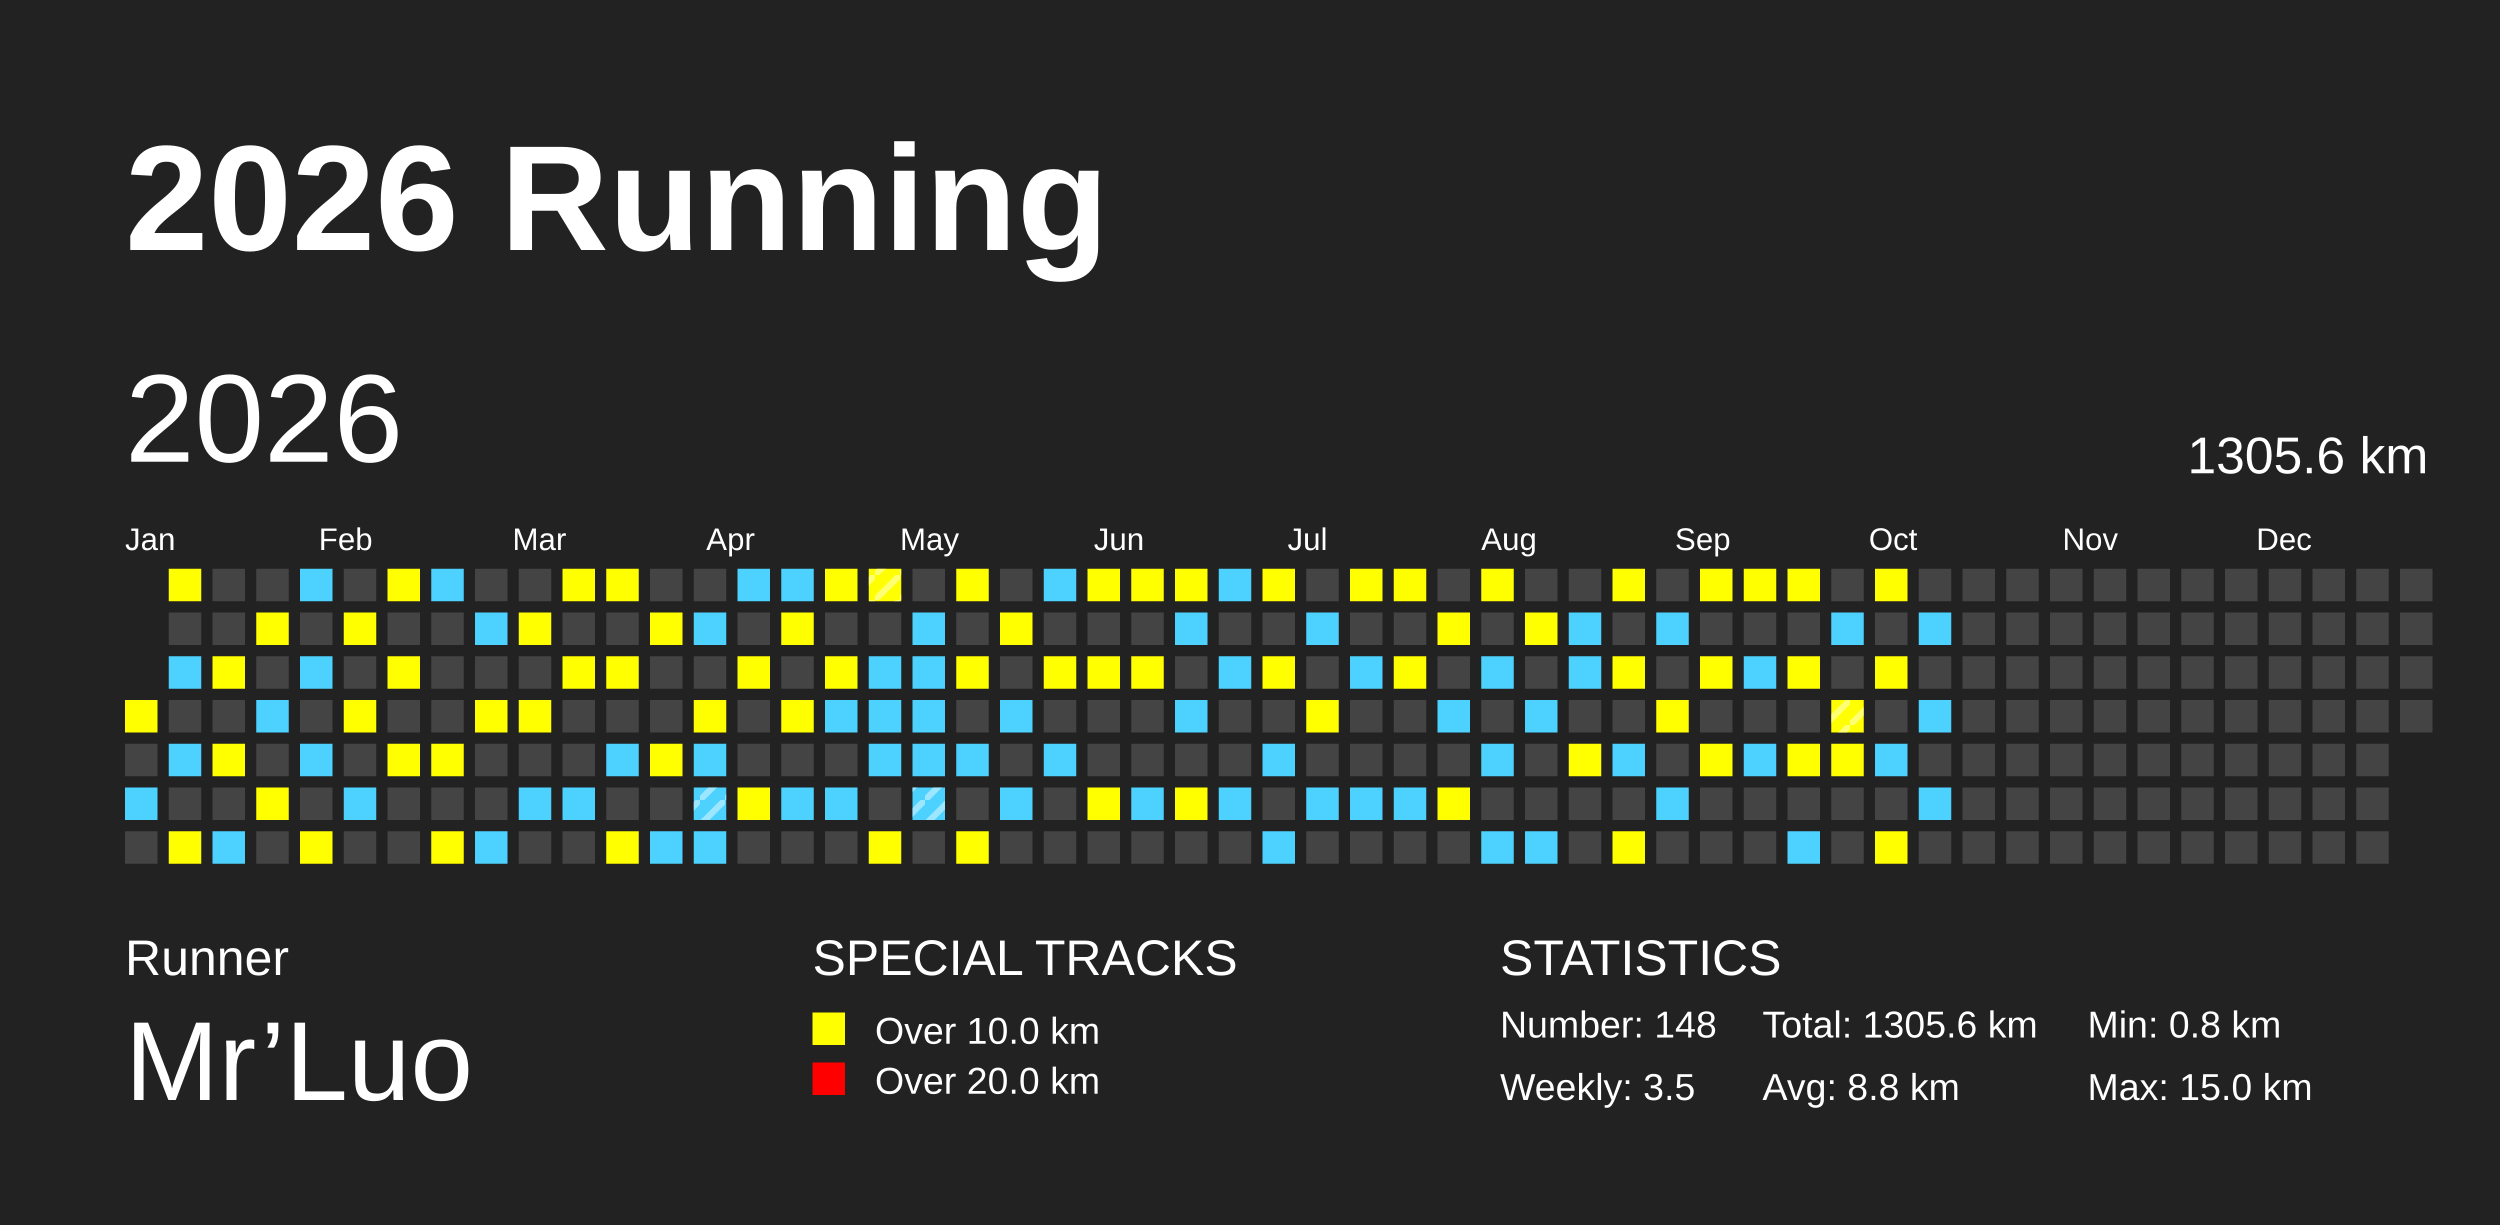
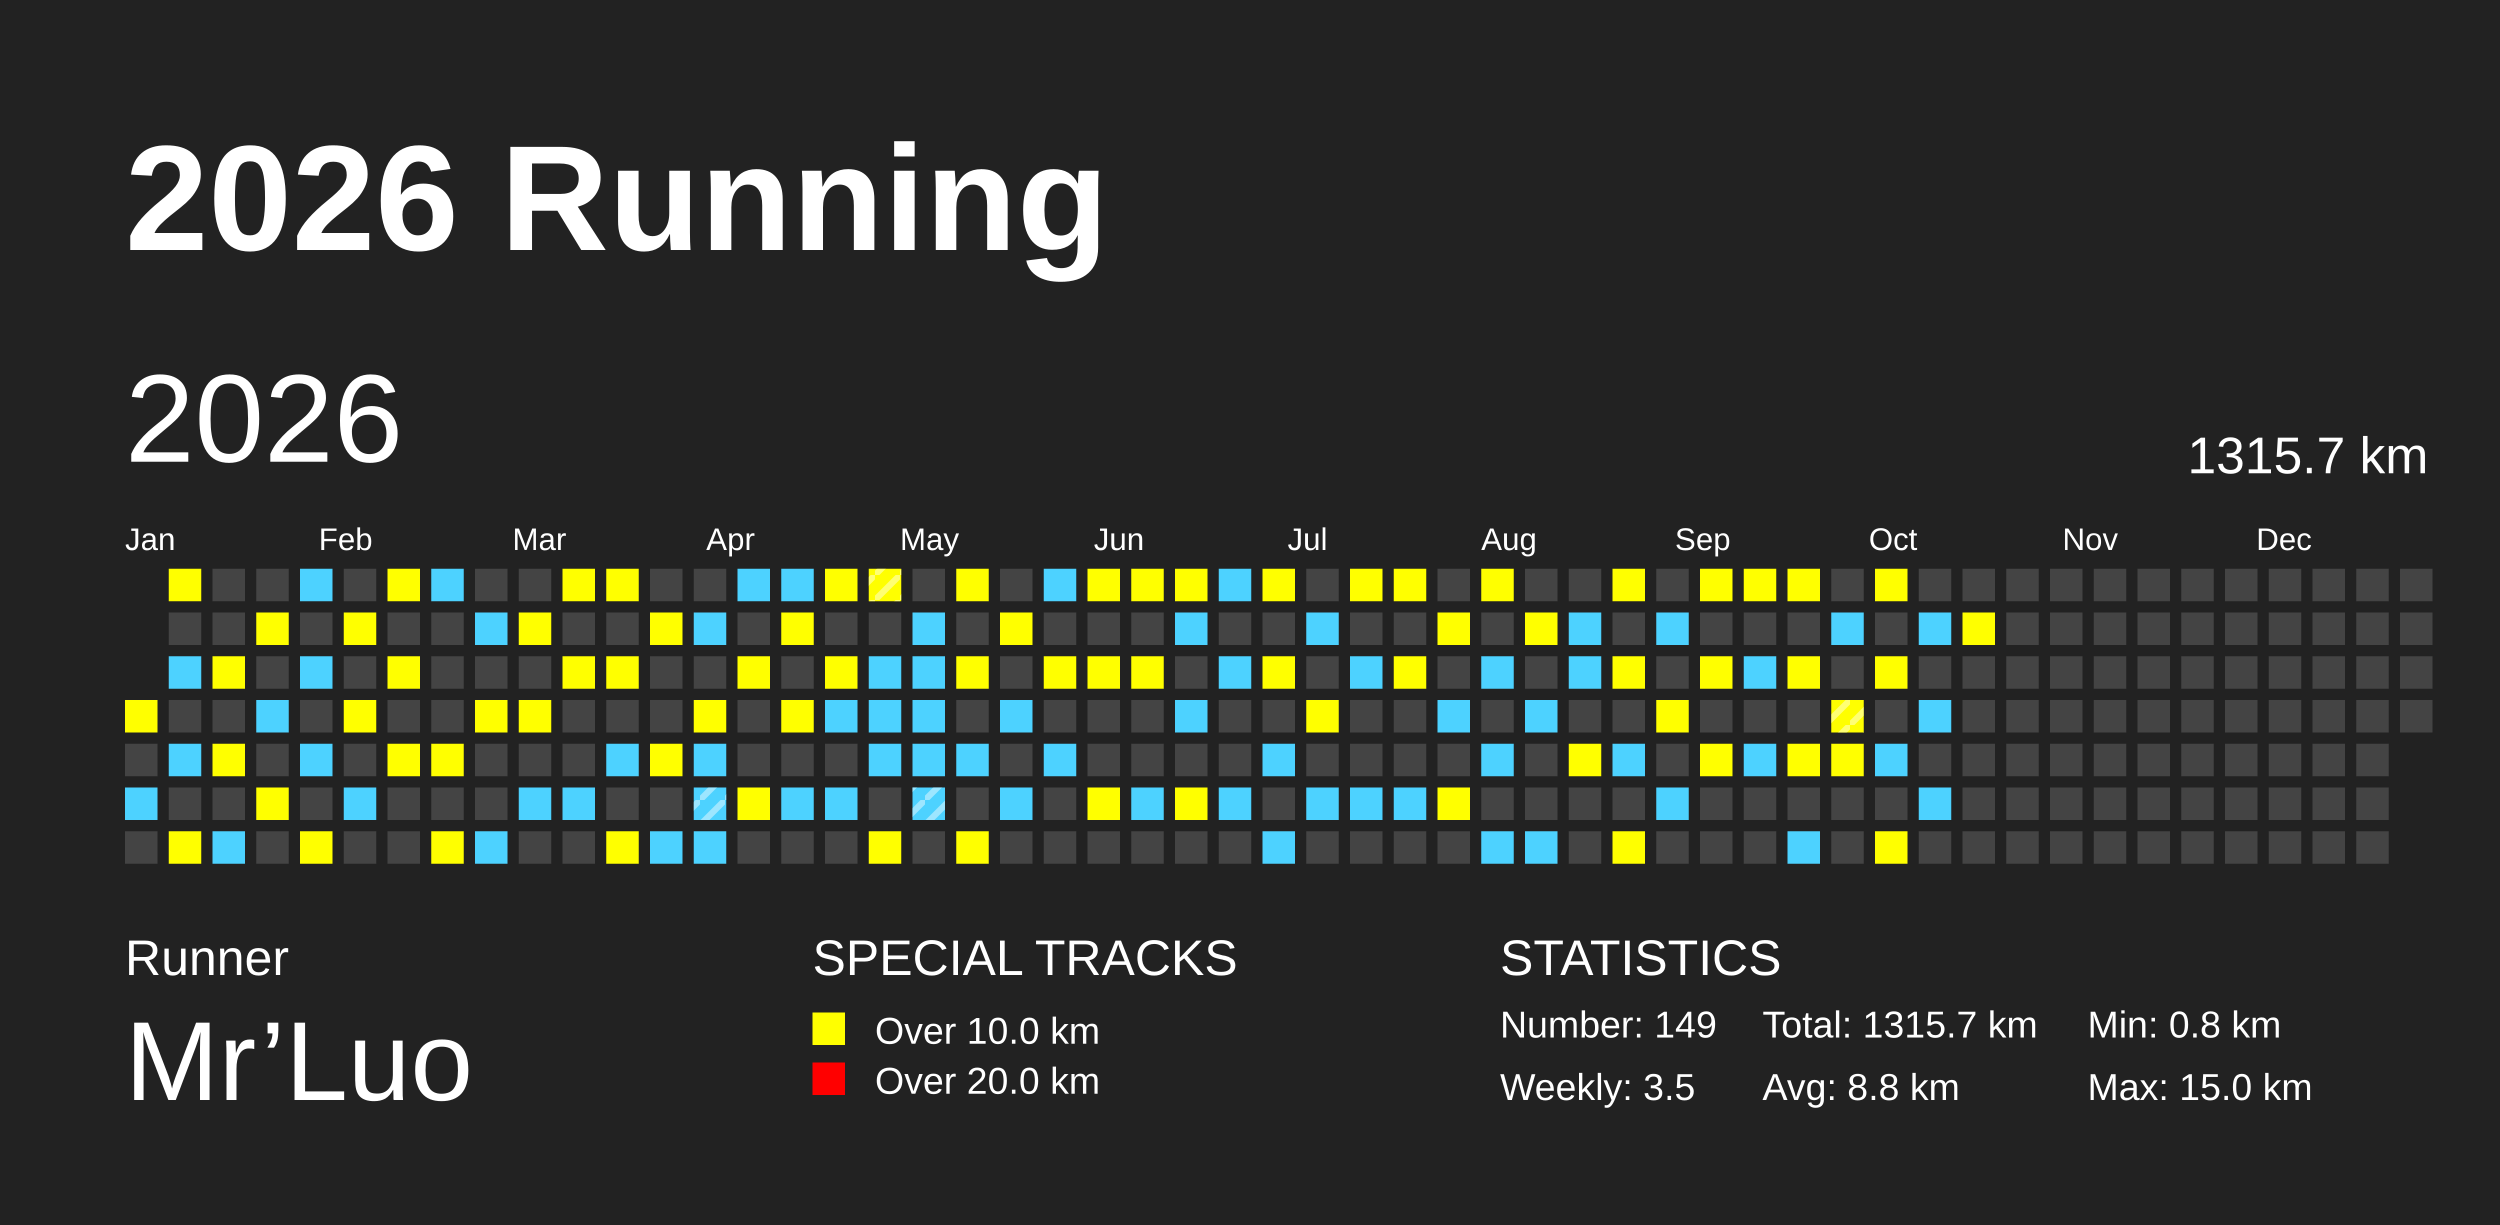
<svg xmlns="http://www.w3.org/2000/svg" baseProfile="full" height="98mm" version="1.1" viewBox="0,0,200,98" width="200mm">
  <defs>
    <pattern height="2" id="indoor-stripe" patternUnits="userSpaceOnUse" width="2">
      <line stroke="white" stroke-opacity="0.45" stroke-width="0.5" x1="0" x2="2" y1="2" y2="0" />
    </pattern>
  </defs>
  <rect fill="#222222" height="98" width="200" x="0" y="0" />
  <text fill="#FFFFFF" style="font-size:12px; font-family:Arial; font-weight:bold;" x="10" y="20">2026 Running</text>
  <text fill="#FFFFFF" style="font-size:4px; font-family:Arial" x="10" y="78">Runner</text>
  <text fill="#FFFFFF" style="font-size:9px; font-family:Arial" x="10" y="88">Mr’Luo</text>
  <text fill="#FFFFFF" style="font-size:4px; font-family:Arial" x="65" y="78">SPECIAL TRACKS</text>
  <rect fill="yellow" height="2.6" width="2.6" x="65" y="81" />
  <text fill="#FFFFFF" style="font-size:3px; font-family:Arial" x="70" y="83.5">Over 10.0 km</text>
  <rect fill="red" height="2.6" width="2.6" x="65" y="85" />
  <text fill="#FFFFFF" style="font-size:3px; font-family:Arial" x="70" y="87.5">Over 20.0 km</text>
  <text fill="#FFFFFF" style="font-size:4px; font-family:Arial" x="120" y="78">STATISTICS</text>
-   <text fill="#FFFFFF" style="font-size:3px; font-family:Arial" x="120" y="83">Number: 148</text>
+   <text fill="#FFFFFF" style="font-size:3px; font-family:Arial" x="120" y="83">Number: 149</text>
  <text fill="#FFFFFF" style="font-size:3px; font-family:Arial" x="120" y="88">Weekly: 3.5</text>
-   <text fill="#FFFFFF" style="font-size:3px; font-family:Arial" x="141" y="83">Total: 1305.6 km</text>
+   <text fill="#FFFFFF" style="font-size:3px; font-family:Arial" x="141" y="83">Total: 1315.7 km</text>
  <text fill="#FFFFFF" style="font-size:3px; font-family:Arial" x="141" y="88">Avg: 8.8 km</text>
  <text fill="#FFFFFF" style="font-size:3px; font-family:Arial" x="167" y="83">Min: 0.8 km</text>
  <text fill="#FFFFFF" style="font-size:3px; font-family:Arial" x="167" y="88">Max: 15.0 km</text>
  <text dominant-baseline="hanging" fill="#FFFFFF" style="font-size:10.0px; font-family:Arial;" x="10" y="30">2026</text>
-   <text dominant-baseline="hanging" fill="#FFFFFF" style="font-size:4.125px; font-family:Arial;" x="175" y="35">1305.6 km</text>
+   <text dominant-baseline="hanging" fill="#FFFFFF" style="font-size:4.125px; font-family:Arial;" x="175" y="35">1315.7 km</text>
  <text fill="#FFFFFF" style="font-size:2.5px; font-family:Arial" x="10.0" y="44">Jan</text>
  <text fill="#FFFFFF" style="font-size:2.5px; font-family:Arial" x="25.5" y="44">Feb</text>
  <text fill="#FFFFFF" style="font-size:2.5px; font-family:Arial" x="41.0" y="44">Mar</text>
  <text fill="#FFFFFF" style="font-size:2.5px; font-family:Arial" x="56.5" y="44">Apr</text>
  <text fill="#FFFFFF" style="font-size:2.5px; font-family:Arial" x="72.0" y="44">May</text>
  <text fill="#FFFFFF" style="font-size:2.5px; font-family:Arial" x="87.5" y="44">Jun</text>
  <text fill="#FFFFFF" style="font-size:2.5px; font-family:Arial" x="103.0" y="44">Jul</text>
  <text fill="#FFFFFF" style="font-size:2.5px; font-family:Arial" x="118.5" y="44">Aug</text>
  <text fill="#FFFFFF" style="font-size:2.5px; font-family:Arial" x="134.0" y="44">Sep</text>
  <text fill="#FFFFFF" style="font-size:2.5px; font-family:Arial" x="149.5" y="44">Oct</text>
  <text fill="#FFFFFF" style="font-size:2.5px; font-family:Arial" x="165.0" y="44">Nov</text>
  <text fill="#FFFFFF" style="font-size:2.5px; font-family:Arial" x="180.5" y="44">Dec</text>
  <rect fill="yellow" height="2.6" width="2.6" x="10.0" y="56.0" />
  <rect fill="#444444" height="2.6" width="2.6" x="10.0" y="59.5" />
  <rect fill="#4DD2FF" height="2.6" width="2.6" x="10.0" y="63.0" />
  <rect fill="#444444" height="2.6" width="2.6" x="10.0" y="66.5" />
  <rect fill="yellow" height="2.6" width="2.6" x="13.5" y="45.5" />
  <rect fill="#444444" height="2.6" width="2.6" x="13.5" y="49.0" />
  <rect fill="#4DD2FF" height="2.6" width="2.6" x="13.5" y="52.5" />
  <rect fill="#444444" height="2.6" width="2.6" x="13.5" y="56.0" />
  <rect fill="#4DD2FF" height="2.6" width="2.6" x="13.5" y="59.5" />
  <rect fill="#444444" height="2.6" width="2.6" x="13.5" y="63.0" />
  <rect fill="yellow" height="2.6" width="2.6" x="13.5" y="66.5" />
  <rect fill="#444444" height="2.6" width="2.6" x="17.0" y="45.5" />
  <rect fill="#444444" height="2.6" width="2.6" x="17.0" y="49.0" />
  <rect fill="yellow" height="2.6" width="2.6" x="17.0" y="52.5" />
  <rect fill="#444444" height="2.6" width="2.6" x="17.0" y="56.0" />
  <rect fill="yellow" height="2.6" width="2.6" x="17.0" y="59.5" />
  <rect fill="#444444" height="2.6" width="2.6" x="17.0" y="63.0" />
  <rect fill="#4DD2FF" height="2.6" width="2.6" x="17.0" y="66.5" />
  <rect fill="#444444" height="2.6" width="2.6" x="20.5" y="45.5" />
  <rect fill="yellow" height="2.6" width="2.6" x="20.5" y="49.0" />
  <rect fill="#444444" height="2.6" width="2.6" x="20.5" y="52.5" />
  <rect fill="#4DD2FF" height="2.6" width="2.6" x="20.5" y="56.0" />
  <rect fill="#444444" height="2.6" width="2.6" x="20.5" y="59.5" />
  <rect fill="yellow" height="2.6" width="2.6" x="20.5" y="63.0" />
  <rect fill="#444444" height="2.6" width="2.6" x="20.5" y="66.5" />
  <rect fill="#4DD2FF" height="2.6" width="2.6" x="24.0" y="45.5" />
  <rect fill="#444444" height="2.6" width="2.6" x="24.0" y="49.0" />
  <rect fill="#4DD2FF" height="2.6" width="2.6" x="24.0" y="52.5" />
  <rect fill="#444444" height="2.6" width="2.6" x="24.0" y="56.0" />
  <rect fill="#4DD2FF" height="2.6" width="2.6" x="24.0" y="59.5" />
  <rect fill="#444444" height="2.6" width="2.6" x="24.0" y="63.0" />
  <rect fill="yellow" height="2.6" width="2.6" x="24.0" y="66.5" />
  <rect fill="#444444" height="2.6" width="2.6" x="27.5" y="45.5" />
  <rect fill="yellow" height="2.6" width="2.6" x="27.5" y="49.0" />
  <rect fill="#444444" height="2.6" width="2.6" x="27.5" y="52.5" />
  <rect fill="yellow" height="2.6" width="2.6" x="27.5" y="56.0" />
  <rect fill="#444444" height="2.6" width="2.6" x="27.5" y="59.5" />
  <rect fill="#4DD2FF" height="2.6" width="2.6" x="27.5" y="63.0" />
  <rect fill="#444444" height="2.6" width="2.6" x="27.5" y="66.5" />
  <rect fill="yellow" height="2.6" width="2.6" x="31.0" y="45.5" />
  <rect fill="#444444" height="2.6" width="2.6" x="31.0" y="49.0" />
  <rect fill="yellow" height="2.6" width="2.6" x="31.0" y="52.5" />
  <rect fill="#444444" height="2.6" width="2.6" x="31.0" y="56.0" />
  <rect fill="yellow" height="2.6" width="2.6" x="31.0" y="59.5" />
  <rect fill="#444444" height="2.6" width="2.6" x="31.0" y="63.0" />
  <rect fill="#444444" height="2.6" width="2.6" x="31.0" y="66.5" />
  <rect fill="#4DD2FF" height="2.6" width="2.6" x="34.5" y="45.5" />
  <rect fill="#444444" height="2.6" width="2.6" x="34.5" y="49.0" />
  <rect fill="#444444" height="2.6" width="2.6" x="34.5" y="52.5" />
  <rect fill="#444444" height="2.6" width="2.6" x="34.5" y="56.0" />
  <rect fill="yellow" height="2.6" width="2.6" x="34.5" y="59.5" />
  <rect fill="#444444" height="2.6" width="2.6" x="34.5" y="63.0" />
  <rect fill="yellow" height="2.6" width="2.6" x="34.5" y="66.5" />
  <rect fill="#444444" height="2.6" width="2.6" x="38.0" y="45.5" />
  <rect fill="#4DD2FF" height="2.6" width="2.6" x="38.0" y="49.0" />
  <rect fill="#444444" height="2.6" width="2.6" x="38.0" y="52.5" />
  <rect fill="yellow" height="2.6" width="2.6" x="38.0" y="56.0" />
  <rect fill="#444444" height="2.6" width="2.6" x="38.0" y="59.5" />
  <rect fill="#444444" height="2.6" width="2.6" x="38.0" y="63.0" />
  <rect fill="#4DD2FF" height="2.6" width="2.6" x="38.0" y="66.5" />
  <rect fill="#444444" height="2.6" width="2.6" x="41.5" y="45.5" />
  <rect fill="yellow" height="2.6" width="2.6" x="41.5" y="49.0" />
  <rect fill="#444444" height="2.6" width="2.6" x="41.5" y="52.5" />
  <rect fill="yellow" height="2.6" width="2.6" x="41.5" y="56.0" />
  <rect fill="#444444" height="2.6" width="2.6" x="41.5" y="59.5" />
  <rect fill="#4DD2FF" height="2.6" width="2.6" x="41.5" y="63.0" />
  <rect fill="#444444" height="2.6" width="2.6" x="41.5" y="66.5" />
  <rect fill="yellow" height="2.6" width="2.6" x="45.0" y="45.5" />
  <rect fill="#444444" height="2.6" width="2.6" x="45.0" y="49.0" />
  <rect fill="yellow" height="2.6" width="2.6" x="45.0" y="52.5" />
  <rect fill="#444444" height="2.6" width="2.6" x="45.0" y="56.0" />
  <rect fill="#444444" height="2.6" width="2.6" x="45.0" y="59.5" />
  <rect fill="#4DD2FF" height="2.6" width="2.6" x="45.0" y="63.0" />
  <rect fill="#444444" height="2.6" width="2.6" x="45.0" y="66.5" />
  <rect fill="yellow" height="2.6" width="2.6" x="48.5" y="45.5" />
  <rect fill="#444444" height="2.6" width="2.6" x="48.5" y="49.0" />
  <rect fill="yellow" height="2.6" width="2.6" x="48.5" y="52.5" />
  <rect fill="#444444" height="2.6" width="2.6" x="48.5" y="56.0" />
  <rect fill="#4DD2FF" height="2.6" width="2.6" x="48.5" y="59.5" />
  <rect fill="#444444" height="2.6" width="2.6" x="48.5" y="63.0" />
  <rect fill="yellow" height="2.6" width="2.6" x="48.5" y="66.5" />
  <rect fill="#444444" height="2.6" width="2.6" x="52.0" y="45.5" />
  <rect fill="yellow" height="2.6" width="2.6" x="52.0" y="49.0" />
  <rect fill="#444444" height="2.6" width="2.6" x="52.0" y="52.5" />
  <rect fill="#444444" height="2.6" width="2.6" x="52.0" y="56.0" />
  <rect fill="yellow" height="2.6" width="2.6" x="52.0" y="59.5" />
  <rect fill="#444444" height="2.6" width="2.6" x="52.0" y="63.0" />
  <rect fill="#4DD2FF" height="2.6" width="2.6" x="52.0" y="66.5" />
  <rect fill="#444444" height="2.6" width="2.6" x="55.5" y="45.5" />
  <rect fill="#4DD2FF" height="2.6" width="2.6" x="55.5" y="49.0" />
  <rect fill="#444444" height="2.6" width="2.6" x="55.5" y="52.5" />
  <rect fill="yellow" height="2.6" width="2.6" x="55.5" y="56.0" />
  <rect fill="#4DD2FF" height="2.6" width="2.6" x="55.5" y="59.5" />
  <rect fill="#4DD2FF" height="2.6" width="2.6" x="55.5" y="63.0" />
  <rect fill="url(#indoor-stripe)" height="2.6" style="pointer-events: none;" width="2.6" x="55.5" y="63.0" />
  <rect fill="#4DD2FF" height="2.6" width="2.6" x="55.5" y="66.5" />
  <rect fill="#4DD2FF" height="2.6" width="2.6" x="59.0" y="45.5" />
  <rect fill="#444444" height="2.6" width="2.6" x="59.0" y="49.0" />
  <rect fill="yellow" height="2.6" width="2.6" x="59.0" y="52.5" />
  <rect fill="#444444" height="2.6" width="2.6" x="59.0" y="56.0" />
  <rect fill="#444444" height="2.6" width="2.6" x="59.0" y="59.5" />
  <rect fill="yellow" height="2.6" width="2.6" x="59.0" y="63.0" />
  <rect fill="#444444" height="2.6" width="2.6" x="59.0" y="66.5" />
  <rect fill="#4DD2FF" height="2.6" width="2.6" x="62.5" y="45.5" />
  <rect fill="yellow" height="2.6" width="2.6" x="62.5" y="49.0" />
  <rect fill="#444444" height="2.6" width="2.6" x="62.5" y="52.5" />
  <rect fill="yellow" height="2.6" width="2.6" x="62.5" y="56.0" />
  <rect fill="#444444" height="2.6" width="2.6" x="62.5" y="59.5" />
  <rect fill="#4DD2FF" height="2.6" width="2.6" x="62.5" y="63.0" />
  <rect fill="#444444" height="2.6" width="2.6" x="62.5" y="66.5" />
  <rect fill="yellow" height="2.6" width="2.6" x="66.0" y="45.5" />
  <rect fill="#444444" height="2.6" width="2.6" x="66.0" y="49.0" />
  <rect fill="yellow" height="2.6" width="2.6" x="66.0" y="52.5" />
  <rect fill="#4DD2FF" height="2.6" width="2.6" x="66.0" y="56.0" />
  <rect fill="#444444" height="2.6" width="2.6" x="66.0" y="59.5" />
  <rect fill="#4DD2FF" height="2.6" width="2.6" x="66.0" y="63.0" />
  <rect fill="#444444" height="2.6" width="2.6" x="66.0" y="66.5" />
  <rect fill="yellow" height="2.6" width="2.6" x="69.5" y="45.5" />
  <rect fill="url(#indoor-stripe)" height="2.6" style="pointer-events: none;" width="2.6" x="69.5" y="45.5" />
  <rect fill="#444444" height="2.6" width="2.6" x="69.5" y="49.0" />
  <rect fill="#4DD2FF" height="2.6" width="2.6" x="69.5" y="52.5" />
  <rect fill="#4DD2FF" height="2.6" width="2.6" x="69.5" y="56.0" />
  <rect fill="#4DD2FF" height="2.6" width="2.6" x="69.5" y="59.5" />
  <rect fill="#444444" height="2.6" width="2.6" x="69.5" y="63.0" />
  <rect fill="yellow" height="2.6" width="2.6" x="69.5" y="66.5" />
  <rect fill="#444444" height="2.6" width="2.6" x="73.0" y="45.5" />
  <rect fill="#4DD2FF" height="2.6" width="2.6" x="73.0" y="49.0" />
  <rect fill="#4DD2FF" height="2.6" width="2.6" x="73.0" y="52.5" />
  <rect fill="#4DD2FF" height="2.6" width="2.6" x="73.0" y="56.0" />
  <rect fill="#4DD2FF" height="2.6" width="2.6" x="73.0" y="59.5" />
  <rect fill="#4DD2FF" height="2.6" width="2.6" x="73.0" y="63.0" />
  <rect fill="url(#indoor-stripe)" height="2.6" style="pointer-events: none;" width="2.6" x="73.0" y="63.0" />
  <rect fill="#444444" height="2.6" width="2.6" x="73.0" y="66.5" />
  <rect fill="yellow" height="2.6" width="2.6" x="76.5" y="45.5" />
  <rect fill="#444444" height="2.6" width="2.6" x="76.5" y="49.0" />
  <rect fill="yellow" height="2.6" width="2.6" x="76.5" y="52.5" />
  <rect fill="#444444" height="2.6" width="2.6" x="76.5" y="56.0" />
  <rect fill="#4DD2FF" height="2.6" width="2.6" x="76.5" y="59.5" />
  <rect fill="#444444" height="2.6" width="2.6" x="76.5" y="63.0" />
  <rect fill="yellow" height="2.6" width="2.6" x="76.5" y="66.5" />
  <rect fill="#444444" height="2.6" width="2.6" x="80.0" y="45.5" />
  <rect fill="yellow" height="2.6" width="2.6" x="80.0" y="49.0" />
  <rect fill="#444444" height="2.6" width="2.6" x="80.0" y="52.5" />
  <rect fill="#4DD2FF" height="2.6" width="2.6" x="80.0" y="56.0" />
  <rect fill="#444444" height="2.6" width="2.6" x="80.0" y="59.5" />
  <rect fill="#4DD2FF" height="2.6" width="2.6" x="80.0" y="63.0" />
  <rect fill="#444444" height="2.6" width="2.6" x="80.0" y="66.5" />
  <rect fill="#4DD2FF" height="2.6" width="2.6" x="83.5" y="45.5" />
  <rect fill="#444444" height="2.6" width="2.6" x="83.5" y="49.0" />
  <rect fill="yellow" height="2.6" width="2.6" x="83.5" y="52.5" />
  <rect fill="#444444" height="2.6" width="2.6" x="83.5" y="56.0" />
  <rect fill="#4DD2FF" height="2.6" width="2.6" x="83.5" y="59.5" />
  <rect fill="#444444" height="2.6" width="2.6" x="83.5" y="63.0" />
  <rect fill="#444444" height="2.6" width="2.6" x="83.5" y="66.5" />
  <rect fill="yellow" height="2.6" width="2.6" x="87.0" y="45.5" />
  <rect fill="#444444" height="2.6" width="2.6" x="87.0" y="49.0" />
  <rect fill="yellow" height="2.6" width="2.6" x="87.0" y="52.5" />
  <rect fill="#444444" height="2.6" width="2.6" x="87.0" y="56.0" />
  <rect fill="#444444" height="2.6" width="2.6" x="87.0" y="59.5" />
  <rect fill="yellow" height="2.6" width="2.6" x="87.0" y="63.0" />
  <rect fill="#444444" height="2.6" width="2.6" x="87.0" y="66.5" />
  <rect fill="yellow" height="2.6" width="2.6" x="90.5" y="45.5" />
  <rect fill="#444444" height="2.6" width="2.6" x="90.5" y="49.0" />
  <rect fill="yellow" height="2.6" width="2.6" x="90.5" y="52.5" />
  <rect fill="#444444" height="2.6" width="2.6" x="90.5" y="56.0" />
  <rect fill="#444444" height="2.6" width="2.6" x="90.5" y="59.5" />
  <rect fill="#4DD2FF" height="2.6" width="2.6" x="90.5" y="63.0" />
  <rect fill="#444444" height="2.6" width="2.6" x="90.5" y="66.5" />
  <rect fill="yellow" height="2.6" width="2.6" x="94.0" y="45.5" />
  <rect fill="#4DD2FF" height="2.6" width="2.6" x="94.0" y="49.0" />
  <rect fill="#444444" height="2.6" width="2.6" x="94.0" y="52.5" />
  <rect fill="#4DD2FF" height="2.6" width="2.6" x="94.0" y="56.0" />
  <rect fill="#444444" height="2.6" width="2.6" x="94.0" y="59.5" />
  <rect fill="yellow" height="2.6" width="2.6" x="94.0" y="63.0" />
  <rect fill="#444444" height="2.6" width="2.6" x="94.0" y="66.5" />
  <rect fill="#4DD2FF" height="2.6" width="2.6" x="97.5" y="45.5" />
  <rect fill="#444444" height="2.6" width="2.6" x="97.5" y="49.0" />
  <rect fill="#4DD2FF" height="2.6" width="2.6" x="97.5" y="52.5" />
  <rect fill="#444444" height="2.6" width="2.6" x="97.5" y="56.0" />
  <rect fill="#444444" height="2.6" width="2.6" x="97.5" y="59.5" />
  <rect fill="#4DD2FF" height="2.6" width="2.6" x="97.5" y="63.0" />
  <rect fill="#444444" height="2.6" width="2.6" x="97.5" y="66.5" />
  <rect fill="yellow" height="2.6" width="2.6" x="101.0" y="45.5" />
  <rect fill="#444444" height="2.6" width="2.6" x="101.0" y="49.0" />
  <rect fill="yellow" height="2.6" width="2.6" x="101.0" y="52.5" />
  <rect fill="#444444" height="2.6" width="2.6" x="101.0" y="56.0" />
  <rect fill="#4DD2FF" height="2.6" width="2.6" x="101.0" y="59.5" />
  <rect fill="#444444" height="2.6" width="2.6" x="101.0" y="63.0" />
  <rect fill="#4DD2FF" height="2.6" width="2.6" x="101.0" y="66.5" />
  <rect fill="#444444" height="2.6" width="2.6" x="104.5" y="45.5" />
  <rect fill="#4DD2FF" height="2.6" width="2.6" x="104.5" y="49.0" />
  <rect fill="#444444" height="2.6" width="2.6" x="104.5" y="52.5" />
  <rect fill="yellow" height="2.6" width="2.6" x="104.5" y="56.0" />
  <rect fill="#444444" height="2.6" width="2.6" x="104.5" y="59.5" />
  <rect fill="#4DD2FF" height="2.6" width="2.6" x="104.5" y="63.0" />
  <rect fill="#444444" height="2.6" width="2.6" x="104.5" y="66.5" />
  <rect fill="yellow" height="2.6" width="2.6" x="108.0" y="45.5" />
  <rect fill="#444444" height="2.6" width="2.6" x="108.0" y="49.0" />
  <rect fill="#4DD2FF" height="2.6" width="2.6" x="108.0" y="52.5" />
  <rect fill="#444444" height="2.6" width="2.6" x="108.0" y="56.0" />
  <rect fill="#444444" height="2.6" width="2.6" x="108.0" y="59.5" />
  <rect fill="#4DD2FF" height="2.6" width="2.6" x="108.0" y="63.0" />
  <rect fill="#444444" height="2.6" width="2.6" x="108.0" y="66.5" />
  <rect fill="yellow" height="2.6" width="2.6" x="111.5" y="45.5" />
  <rect fill="#444444" height="2.6" width="2.6" x="111.5" y="49.0" />
  <rect fill="yellow" height="2.6" width="2.6" x="111.5" y="52.5" />
  <rect fill="#444444" height="2.6" width="2.6" x="111.5" y="56.0" />
  <rect fill="#444444" height="2.6" width="2.6" x="111.5" y="59.5" />
  <rect fill="#4DD2FF" height="2.6" width="2.6" x="111.5" y="63.0" />
  <rect fill="#444444" height="2.6" width="2.6" x="111.5" y="66.5" />
  <rect fill="#444444" height="2.6" width="2.6" x="115.0" y="45.5" />
  <rect fill="yellow" height="2.6" width="2.6" x="115.0" y="49.0" />
  <rect fill="#444444" height="2.6" width="2.6" x="115.0" y="52.5" />
  <rect fill="#4DD2FF" height="2.6" width="2.6" x="115.0" y="56.0" />
  <rect fill="#444444" height="2.6" width="2.6" x="115.0" y="59.5" />
  <rect fill="yellow" height="2.6" width="2.6" x="115.0" y="63.0" />
  <rect fill="#444444" height="2.6" width="2.6" x="115.0" y="66.5" />
  <rect fill="yellow" height="2.6" width="2.6" x="118.5" y="45.5" />
  <rect fill="#444444" height="2.6" width="2.6" x="118.5" y="49.0" />
  <rect fill="#4DD2FF" height="2.6" width="2.6" x="118.5" y="52.5" />
  <rect fill="#444444" height="2.6" width="2.6" x="118.5" y="56.0" />
  <rect fill="#4DD2FF" height="2.6" width="2.6" x="118.5" y="59.5" />
  <rect fill="#444444" height="2.6" width="2.6" x="118.5" y="63.0" />
  <rect fill="#4DD2FF" height="2.6" width="2.6" x="118.5" y="66.5" />
  <rect fill="#444444" height="2.6" width="2.6" x="122.0" y="45.5" />
  <rect fill="yellow" height="2.6" width="2.6" x="122.0" y="49.0" />
  <rect fill="#444444" height="2.6" width="2.6" x="122.0" y="52.5" />
  <rect fill="#4DD2FF" height="2.6" width="2.6" x="122.0" y="56.0" />
  <rect fill="#444444" height="2.6" width="2.6" x="122.0" y="59.5" />
  <rect fill="#444444" height="2.6" width="2.6" x="122.0" y="63.0" />
  <rect fill="#4DD2FF" height="2.6" width="2.6" x="122.0" y="66.5" />
  <rect fill="#444444" height="2.6" width="2.6" x="125.5" y="45.5" />
  <rect fill="#4DD2FF" height="2.6" width="2.6" x="125.5" y="49.0" />
  <rect fill="#4DD2FF" height="2.6" width="2.6" x="125.5" y="52.5" />
  <rect fill="#444444" height="2.6" width="2.6" x="125.5" y="56.0" />
  <rect fill="yellow" height="2.6" width="2.6" x="125.5" y="59.5" />
  <rect fill="#444444" height="2.6" width="2.6" x="125.5" y="63.0" />
  <rect fill="#444444" height="2.6" width="2.6" x="125.5" y="66.5" />
  <rect fill="yellow" height="2.6" width="2.6" x="129.0" y="45.5" />
  <rect fill="#444444" height="2.6" width="2.6" x="129.0" y="49.0" />
  <rect fill="yellow" height="2.6" width="2.6" x="129.0" y="52.5" />
  <rect fill="#444444" height="2.6" width="2.6" x="129.0" y="56.0" />
  <rect fill="#4DD2FF" height="2.6" width="2.6" x="129.0" y="59.5" />
  <rect fill="#444444" height="2.6" width="2.6" x="129.0" y="63.0" />
  <rect fill="yellow" height="2.6" width="2.6" x="129.0" y="66.5" />
  <rect fill="#444444" height="2.6" width="2.6" x="132.5" y="45.5" />
  <rect fill="#4DD2FF" height="2.6" width="2.6" x="132.5" y="49.0" />
  <rect fill="#444444" height="2.6" width="2.6" x="132.5" y="52.5" />
  <rect fill="yellow" height="2.6" width="2.6" x="132.5" y="56.0" />
  <rect fill="#444444" height="2.6" width="2.6" x="132.5" y="59.5" />
  <rect fill="#4DD2FF" height="2.6" width="2.6" x="132.5" y="63.0" />
  <rect fill="#444444" height="2.6" width="2.6" x="132.5" y="66.5" />
  <rect fill="yellow" height="2.6" width="2.6" x="136.0" y="45.5" />
  <rect fill="#444444" height="2.6" width="2.6" x="136.0" y="49.0" />
  <rect fill="yellow" height="2.6" width="2.6" x="136.0" y="52.5" />
  <rect fill="#444444" height="2.6" width="2.6" x="136.0" y="56.0" />
  <rect fill="yellow" height="2.6" width="2.6" x="136.0" y="59.5" />
  <rect fill="#444444" height="2.6" width="2.6" x="136.0" y="63.0" />
  <rect fill="#444444" height="2.6" width="2.6" x="136.0" y="66.5" />
  <rect fill="yellow" height="2.6" width="2.6" x="139.5" y="45.5" />
  <rect fill="#444444" height="2.6" width="2.6" x="139.5" y="49.0" />
  <rect fill="#4DD2FF" height="2.6" width="2.6" x="139.5" y="52.5" />
  <rect fill="#444444" height="2.6" width="2.6" x="139.5" y="56.0" />
  <rect fill="#4DD2FF" height="2.6" width="2.6" x="139.5" y="59.5" />
  <rect fill="#444444" height="2.6" width="2.6" x="139.5" y="63.0" />
  <rect fill="#444444" height="2.6" width="2.6" x="139.5" y="66.5" />
  <rect fill="yellow" height="2.6" width="2.6" x="143.0" y="45.5" />
  <rect fill="#444444" height="2.6" width="2.6" x="143.0" y="49.0" />
  <rect fill="yellow" height="2.6" width="2.6" x="143.0" y="52.5" />
  <rect fill="#444444" height="2.6" width="2.6" x="143.0" y="56.0" />
  <rect fill="yellow" height="2.6" width="2.6" x="143.0" y="59.5" />
  <rect fill="#444444" height="2.6" width="2.6" x="143.0" y="63.0" />
  <rect fill="#4DD2FF" height="2.6" width="2.6" x="143.0" y="66.5" />
  <rect fill="#444444" height="2.6" width="2.6" x="146.5" y="45.5" />
  <rect fill="#4DD2FF" height="2.6" width="2.6" x="146.5" y="49.0" />
  <rect fill="#444444" height="2.6" width="2.6" x="146.5" y="52.5" />
  <rect fill="yellow" height="2.6" width="2.6" x="146.5" y="56.0" />
  <rect fill="url(#indoor-stripe)" height="2.6" style="pointer-events: none;" width="2.6" x="146.5" y="56.0" />
  <rect fill="yellow" height="2.6" width="2.6" x="146.5" y="59.5" />
  <rect fill="#444444" height="2.6" width="2.6" x="146.5" y="63.0" />
  <rect fill="#444444" height="2.6" width="2.6" x="146.5" y="66.5" />
  <rect fill="yellow" height="2.6" width="2.6" x="150.0" y="45.5" />
  <rect fill="#444444" height="2.6" width="2.6" x="150.0" y="49.0" />
  <rect fill="yellow" height="2.6" width="2.6" x="150.0" y="52.5" />
  <rect fill="#444444" height="2.6" width="2.6" x="150.0" y="56.0" />
  <rect fill="#4DD2FF" height="2.6" width="2.6" x="150.0" y="59.5" />
  <rect fill="#444444" height="2.6" width="2.6" x="150.0" y="63.0" />
  <rect fill="yellow" height="2.6" width="2.6" x="150.0" y="66.5" />
  <rect fill="#444444" height="2.6" width="2.6" x="153.5" y="45.5" />
  <rect fill="#4DD2FF" height="2.6" width="2.6" x="153.5" y="49.0" />
  <rect fill="#444444" height="2.6" width="2.6" x="153.5" y="52.5" />
  <rect fill="#4DD2FF" height="2.6" width="2.6" x="153.5" y="56.0" />
  <rect fill="#444444" height="2.6" width="2.6" x="153.5" y="59.5" />
  <rect fill="#4DD2FF" height="2.6" width="2.6" x="153.5" y="63.0" />
  <rect fill="#444444" height="2.6" width="2.6" x="153.5" y="66.5" />
  <rect fill="#444444" height="2.6" width="2.6" x="157.0" y="45.5" />
-   <rect fill="#444444" height="2.6" width="2.6" x="157.0" y="49.0" />
+   <rect fill="yellow" height="2.6" width="2.6" x="157.0" y="49.0" />
  <rect fill="#444444" height="2.6" width="2.6" x="157.0" y="52.5" />
  <rect fill="#444444" height="2.6" width="2.6" x="157.0" y="56.0" />
  <rect fill="#444444" height="2.6" width="2.6" x="157.0" y="59.5" />
  <rect fill="#444444" height="2.6" width="2.6" x="157.0" y="63.0" />
  <rect fill="#444444" height="2.6" width="2.6" x="157.0" y="66.5" />
  <rect fill="#444444" height="2.6" width="2.6" x="160.5" y="45.5" />
  <rect fill="#444444" height="2.6" width="2.6" x="160.5" y="49.0" />
  <rect fill="#444444" height="2.6" width="2.6" x="160.5" y="52.5" />
  <rect fill="#444444" height="2.6" width="2.6" x="160.5" y="56.0" />
  <rect fill="#444444" height="2.6" width="2.6" x="160.5" y="59.5" />
  <rect fill="#444444" height="2.6" width="2.6" x="160.5" y="63.0" />
  <rect fill="#444444" height="2.6" width="2.6" x="160.5" y="66.5" />
  <rect fill="#444444" height="2.6" width="2.6" x="164.0" y="45.5" />
  <rect fill="#444444" height="2.6" width="2.6" x="164.0" y="49.0" />
  <rect fill="#444444" height="2.6" width="2.6" x="164.0" y="52.5" />
  <rect fill="#444444" height="2.6" width="2.6" x="164.0" y="56.0" />
  <rect fill="#444444" height="2.6" width="2.6" x="164.0" y="59.5" />
  <rect fill="#444444" height="2.6" width="2.6" x="164.0" y="63.0" />
  <rect fill="#444444" height="2.6" width="2.6" x="164.0" y="66.5" />
  <rect fill="#444444" height="2.6" width="2.6" x="167.5" y="45.5" />
  <rect fill="#444444" height="2.6" width="2.6" x="167.5" y="49.0" />
  <rect fill="#444444" height="2.6" width="2.6" x="167.5" y="52.5" />
  <rect fill="#444444" height="2.6" width="2.6" x="167.5" y="56.0" />
  <rect fill="#444444" height="2.6" width="2.6" x="167.5" y="59.5" />
  <rect fill="#444444" height="2.6" width="2.6" x="167.5" y="63.0" />
  <rect fill="#444444" height="2.6" width="2.6" x="167.5" y="66.5" />
  <rect fill="#444444" height="2.6" width="2.6" x="171.0" y="45.5" />
  <rect fill="#444444" height="2.6" width="2.6" x="171.0" y="49.0" />
  <rect fill="#444444" height="2.6" width="2.6" x="171.0" y="52.5" />
  <rect fill="#444444" height="2.6" width="2.6" x="171.0" y="56.0" />
  <rect fill="#444444" height="2.6" width="2.6" x="171.0" y="59.5" />
  <rect fill="#444444" height="2.6" width="2.6" x="171.0" y="63.0" />
  <rect fill="#444444" height="2.6" width="2.6" x="171.0" y="66.5" />
  <rect fill="#444444" height="2.6" width="2.6" x="174.5" y="45.5" />
  <rect fill="#444444" height="2.6" width="2.6" x="174.5" y="49.0" />
  <rect fill="#444444" height="2.6" width="2.6" x="174.5" y="52.5" />
  <rect fill="#444444" height="2.6" width="2.6" x="174.5" y="56.0" />
  <rect fill="#444444" height="2.6" width="2.6" x="174.5" y="59.5" />
  <rect fill="#444444" height="2.6" width="2.6" x="174.5" y="63.0" />
  <rect fill="#444444" height="2.6" width="2.6" x="174.5" y="66.5" />
  <rect fill="#444444" height="2.6" width="2.6" x="178.0" y="45.5" />
  <rect fill="#444444" height="2.6" width="2.6" x="178.0" y="49.0" />
  <rect fill="#444444" height="2.6" width="2.6" x="178.0" y="52.5" />
  <rect fill="#444444" height="2.6" width="2.6" x="178.0" y="56.0" />
  <rect fill="#444444" height="2.6" width="2.6" x="178.0" y="59.5" />
  <rect fill="#444444" height="2.6" width="2.6" x="178.0" y="63.0" />
  <rect fill="#444444" height="2.6" width="2.6" x="178.0" y="66.5" />
  <rect fill="#444444" height="2.6" width="2.6" x="181.5" y="45.5" />
  <rect fill="#444444" height="2.6" width="2.6" x="181.5" y="49.0" />
  <rect fill="#444444" height="2.6" width="2.6" x="181.5" y="52.5" />
  <rect fill="#444444" height="2.6" width="2.6" x="181.5" y="56.0" />
  <rect fill="#444444" height="2.6" width="2.6" x="181.5" y="59.5" />
  <rect fill="#444444" height="2.6" width="2.6" x="181.5" y="63.0" />
  <rect fill="#444444" height="2.6" width="2.6" x="181.5" y="66.5" />
  <rect fill="#444444" height="2.6" width="2.6" x="185.0" y="45.5" />
  <rect fill="#444444" height="2.6" width="2.6" x="185.0" y="49.0" />
  <rect fill="#444444" height="2.6" width="2.6" x="185.0" y="52.5" />
  <rect fill="#444444" height="2.6" width="2.6" x="185.0" y="56.0" />
  <rect fill="#444444" height="2.6" width="2.6" x="185.0" y="59.5" />
  <rect fill="#444444" height="2.6" width="2.6" x="185.0" y="63.0" />
  <rect fill="#444444" height="2.6" width="2.6" x="185.0" y="66.5" />
  <rect fill="#444444" height="2.6" width="2.6" x="188.5" y="45.5" />
  <rect fill="#444444" height="2.6" width="2.6" x="188.5" y="49.0" />
  <rect fill="#444444" height="2.6" width="2.6" x="188.5" y="52.5" />
  <rect fill="#444444" height="2.6" width="2.6" x="188.5" y="56.0" />
  <rect fill="#444444" height="2.6" width="2.6" x="188.5" y="59.5" />
  <rect fill="#444444" height="2.6" width="2.6" x="188.5" y="63.0" />
  <rect fill="#444444" height="2.6" width="2.6" x="188.5" y="66.5" />
  <rect fill="#444444" height="2.6" width="2.6" x="192.0" y="45.5" />
  <rect fill="#444444" height="2.6" width="2.6" x="192.0" y="49.0" />
  <rect fill="#444444" height="2.6" width="2.6" x="192.0" y="52.5" />
  <rect fill="#444444" height="2.6" width="2.6" x="192.0" y="56.0" />
</svg>
